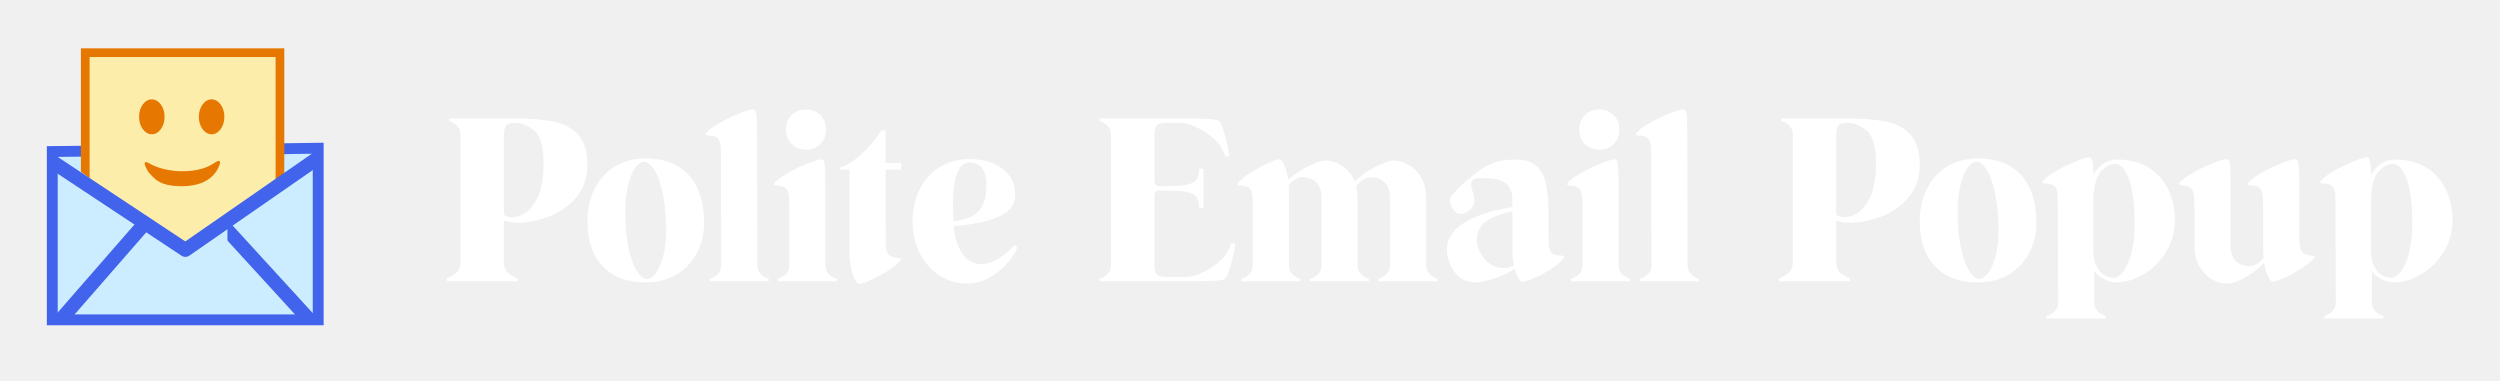
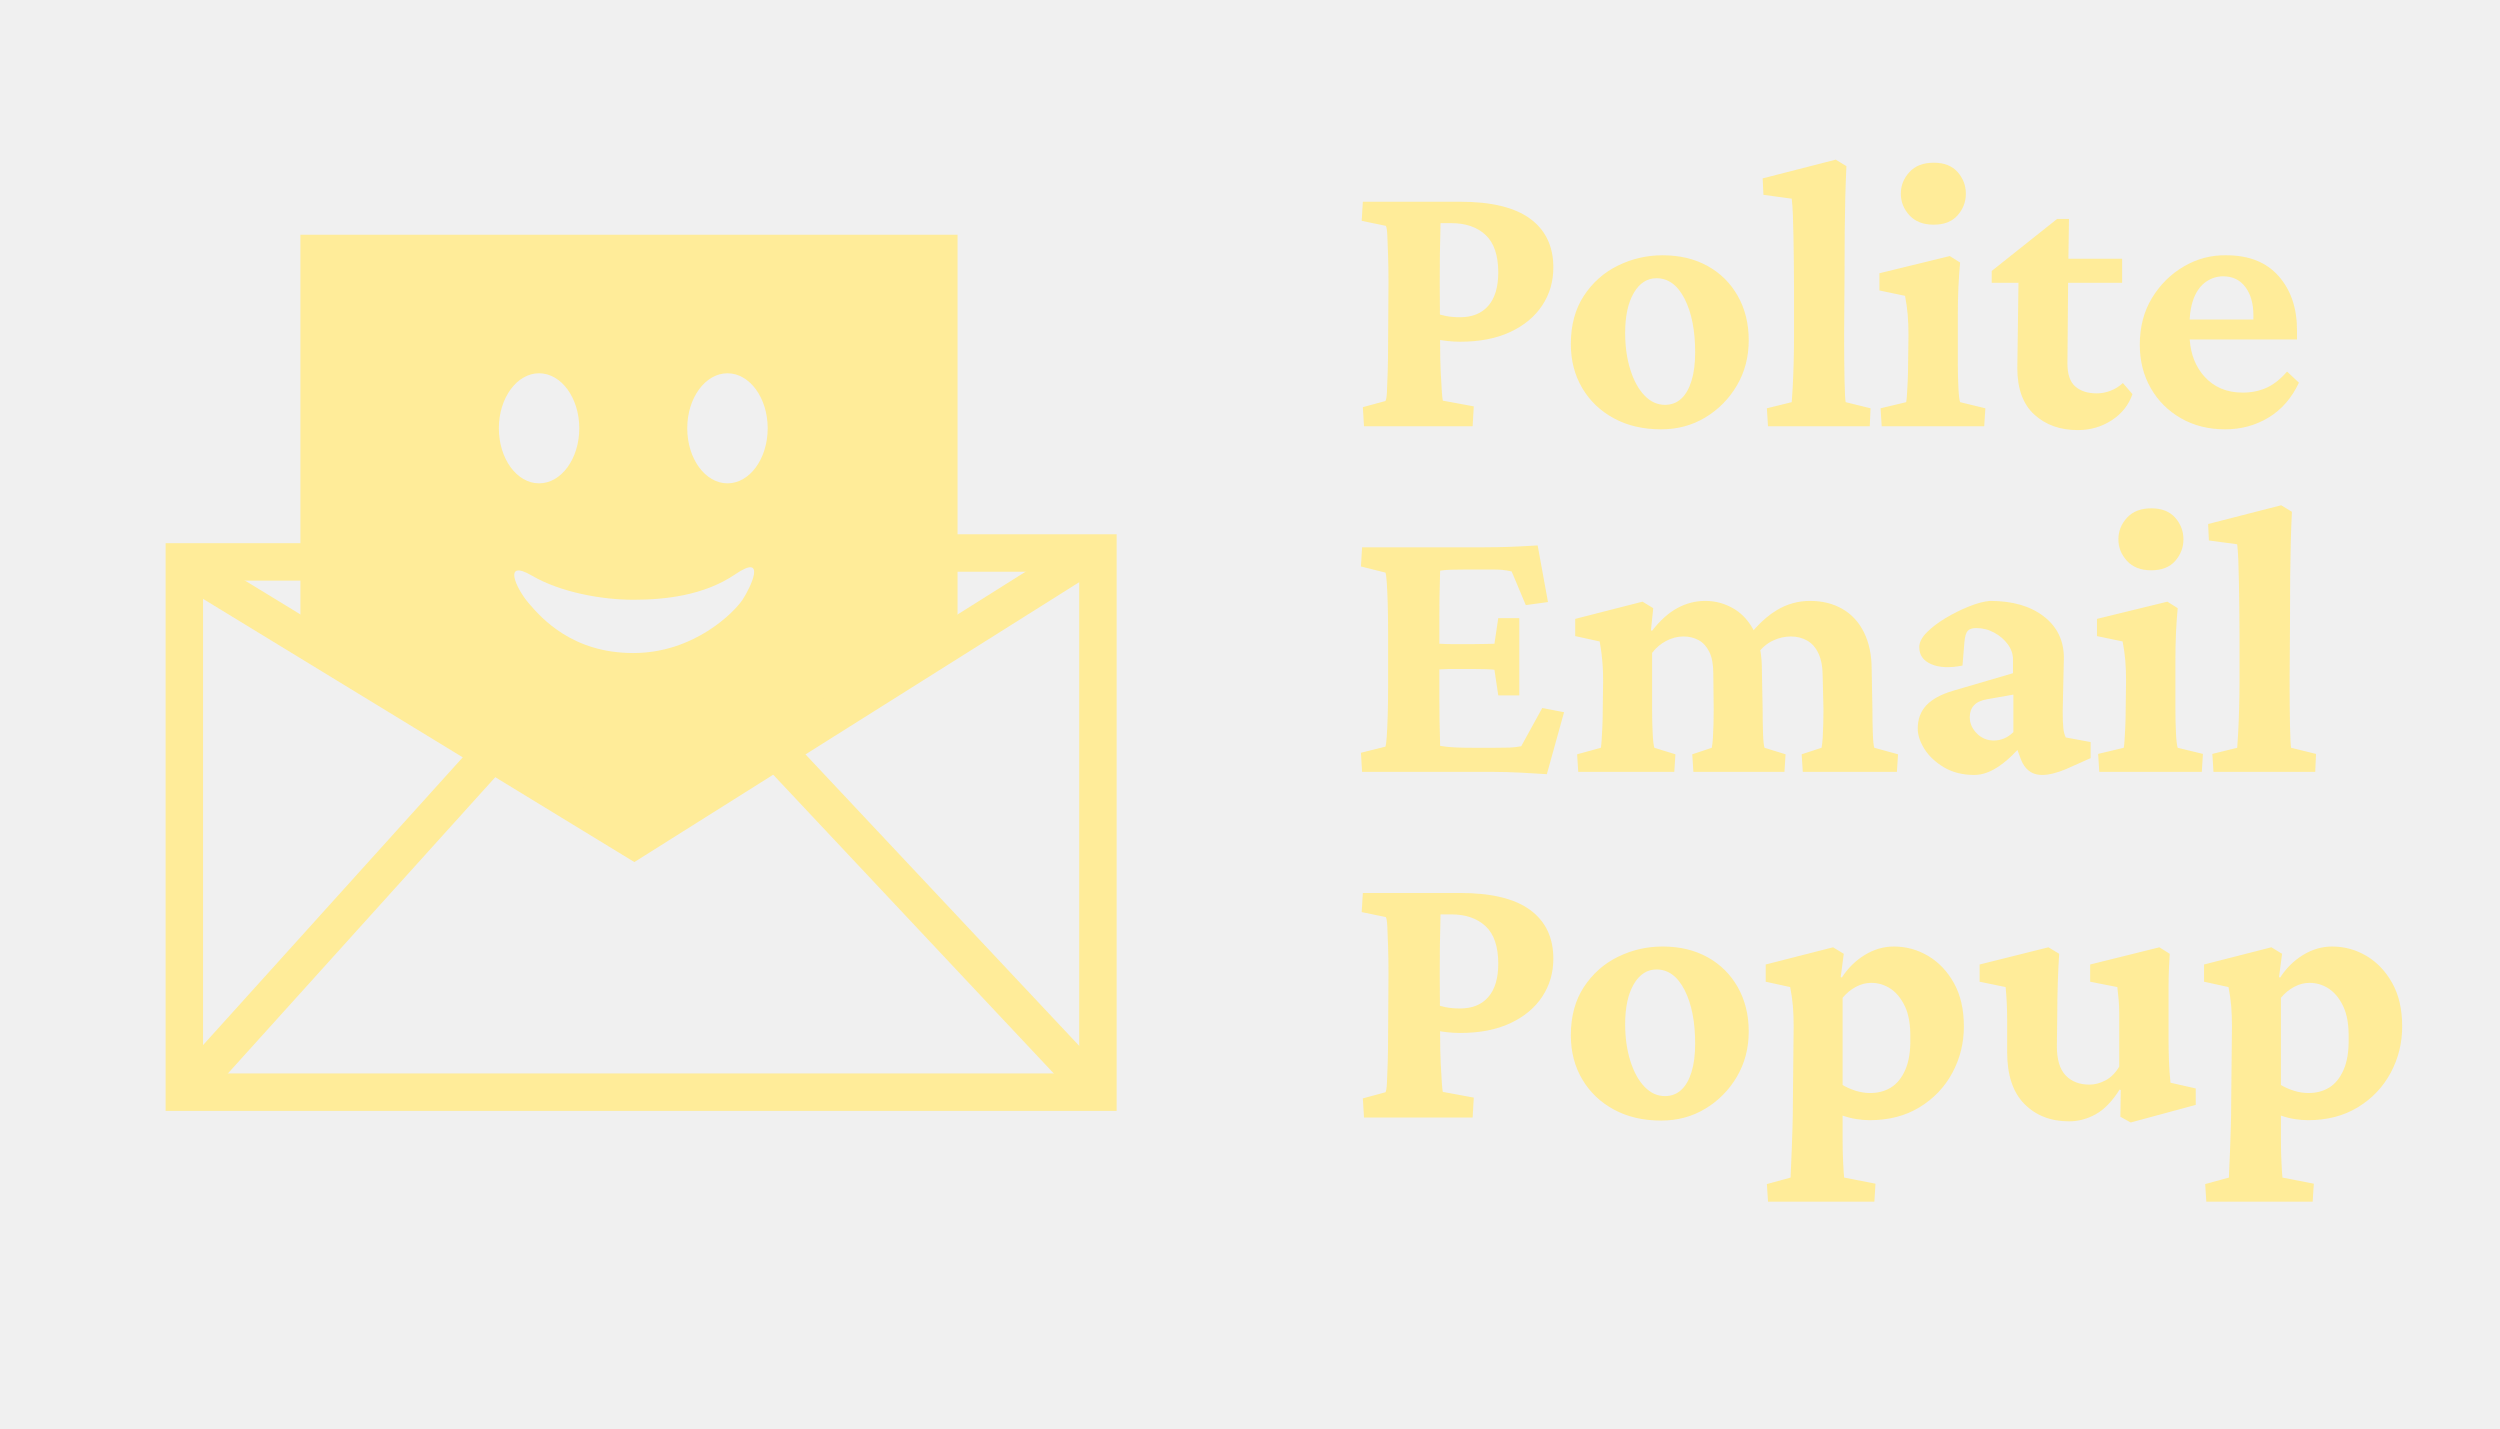
- <svg xmlns="http://www.w3.org/2000/svg" xmlns:xlink="http://www.w3.org/1999/xlink" width="526px" height="80px" viewBox="0 0 526 80" version="1.1">
-   <defs>
-     <polygon id="path-1" points="0 0.915 0 36.327 55.948 36.327 55.948 0.22" />
-   </defs>
-   <g id="Artboard-Copy-3" stroke="none" stroke-width="1" fill="none" fill-rule="evenodd">
-     <g id="Group-2-Copy" transform="translate(11, 12)">
-       <polygon id="Path-3-Copy" stroke="#4263EB" stroke-width="2.288" fill="#CCEDFF" stroke-linecap="square" points="6.50288646e-15 19.884 6.50288646e-15 55.296 55.948 55.296 55.948 19.189" />
-       <path d="M47.902,-0.915 L6.936,-0.915 L6.936,48.555 L47.902,48.555 L47.902,-0.915 Z" id="Rectangle-Copy" stroke="#E67700" stroke-width="1.83" fill="#FCEDAB" stroke-linecap="square" />
-       <polygon id="Path-5-Copy" fill="#CCEDFF" points="3.534 22.316 3.534 50.584 53.004 50.584 53.004 22.316 28.213 40.454" />
-       <g id="face" transform="translate(18.25687, 8.901693)" fill="#E67700">
-         <ellipse id="Oval" cx="2.686" cy="3.675" rx="2.686" ry="3.675" />
-         <ellipse id="Oval-Copy" cx="15.265" cy="3.675" rx="2.686" ry="3.675" />
-         <path d="M8.975,15.123 C11.042,15.123 13.686,14.854 15.799,13.413 C17.911,11.972 16.821,14.293 16.27,15.123 C15.719,15.952 14.016,18.277 8.975,18.277 C3.935,18.277 3.134,16.431 1.98,15.336 C0.842,13.365 0.917,12.756 2.205,13.51 C4.136,14.64 6.909,15.123 8.975,15.123 Z" id="Path-7" />
-       </g>
-       <g id="Group" transform="translate(0, 18.96889)">
-         <mask id="mask-2" fill="white">
-           <use xlink:href="#path-1" />
-         </mask>
-         <use id="Path-3-Copy" fill="#CCEDFF" opacity="0" xlink:href="#path-1" />
-         <polyline id="Path-4-Copy" stroke="#4263EB" stroke-width="2.945" stroke-linecap="round" stroke-linejoin="round" mask="url(#mask-2)" points="-3.041 1.048 28.005 21.604 57.658 1.048" />
-         <line x1="0.686" y1="37.545" x2="19.448" y2="16.038" id="Path-6-Copy" stroke="#4263EB" stroke-width="2.945" stroke-linecap="round" mask="url(#mask-2)" />
-         <line x1="36.749" y1="38.46" x2="56.426" y2="16.953" id="Path-6-Copy-2" stroke="#4263EB" stroke-width="2.945" stroke-linecap="round" mask="url(#mask-2)" transform="translate(46.40247, 27.74337) scale(-1, 1) translate(-46.40247, -27.74337) " />
-       </g>
+ <svg xmlns="http://www.w3.org/2000/svg" width="217px" height="124px" viewBox="0 0 217 124" version="1.1">
+   <g id="polite-logo-copy-4" stroke="none" stroke-width="1" fill="none" fill-rule="evenodd">
+     <g id="Group" transform="translate(16, 22)">
+       <path d="M65.492,0 L65.492,33.78 L39.048,50.916 L11.7,33.561 L11.7,0 L65.492,0 Z M48.451,30.059 C49.167,28.981 50.584,25.964 47.838,27.837 C45.092,29.711 41.654,30.059 38.968,30.059 C36.281,30.059 32.676,29.432 30.166,27.963 C27.656,26.494 28.738,29 29.874,30.337 C31.009,31.674 33.685,34.684 38.968,34.684 C44.25,34.684 47.734,31.138 48.451,30.059 Z M30.791,10.4 C28.863,10.4 27.3,12.539 27.3,15.177 C27.3,17.816 28.863,19.955 30.791,19.955 C32.719,19.955 34.282,17.816 34.282,15.177 C34.282,12.539 32.719,10.4 30.791,10.4 Z M47.145,10.4 C45.217,10.4 43.653,12.539 43.653,15.177 C43.653,17.816 45.217,19.955 47.145,19.955 C49.073,19.955 50.636,17.816 50.636,15.177 C50.636,12.539 49.073,10.4 47.145,10.4 Z" id="Combined-Shape" fill="#FFEC99" />
+       <polyline id="Path-2" stroke="#FFEC99" stroke-width="3.25" stroke-linecap="square" points="11.167 26.774 0 26.774 0 72.8 79.3 72.8 79.3 26 65.745 26" />
+       <polyline id="Path-3" stroke="#FFEC99" stroke-width="3.25" points="0.415 27.34 39.048 50.916 78.65 26" />
+       <line x1="1.3" y1="71.5" x2="25.35" y2="44.85" id="Path-4" stroke="#FFEC99" stroke-width="3.25" stroke-linecap="square" />
+       <line x1="52" y1="71.5" x2="78" y2="43.814" id="Path-4" stroke="#FFEC99" stroke-width="3.25" transform="translate(65, 58.11407) scale(-1, 1) translate(-65, -58.11407) " />
+       <polyline id="Path-5" stroke="#FFEC99" stroke-width="3.25" points="11.7 33.78 11.7 7.15871846e-14 65.492 7.15871846e-14 65.492 33.677" />
    </g>
-     <path d="M108.893,59.184 L108.893,58.557 C108.22,58.3 107.596,57.954 107.019,57.52 C106.443,57.086 106.107,56.386 106.01,55.421 L106.01,55.421 L106.01,46.399 C106.971,46.721 107.868,46.882 108.701,46.882 C110.879,46.882 113.113,46.455 115.403,45.603 C117.693,44.751 119.63,43.4 121.216,41.55 C122.801,39.701 123.594,37.393 123.594,34.627 C123.594,31.893 122.961,29.819 121.696,28.404 C120.431,26.988 118.734,26.056 116.604,25.605 C114.474,25.155 111.759,24.93 108.461,24.93 L108.461,24.93 L94.48,24.93 L94.48,25.461 C95.954,25.943 96.754,26.811 96.883,28.066 L96.883,28.066 L96.883,55.421 C96.786,56.386 96.45,57.086 95.874,57.52 C95.297,57.954 94.673,58.3 94,58.557 L94,58.557 L94,59.184 L108.893,59.184 Z M107.836,45.724 C107.131,45.724 106.523,45.531 106.01,45.145 L106.01,45.145 L106.01,28.741 C106.01,27.583 106.171,26.811 106.491,26.425 C106.811,26.039 107.468,25.846 108.461,25.846 C109.71,25.846 111.007,26.369 112.352,27.414 C113.697,28.46 114.37,30.784 114.37,34.386 C114.37,37.602 113.929,40.047 113.049,41.719 C112.168,43.392 111.231,44.477 110.238,44.976 C109.245,45.474 108.445,45.724 107.836,45.724 Z M135.893,59.425 C138.263,59.425 140.376,58.887 142.234,57.809 C144.092,56.732 145.541,55.228 146.582,53.298 C147.623,51.368 148.143,49.181 148.143,46.737 C148.111,42.427 147.022,39.114 144.876,36.798 C142.73,34.482 139.72,33.325 135.844,33.325 C133.474,33.325 131.361,33.871 129.503,34.965 C127.645,36.058 126.196,37.61 125.155,39.621 C124.114,41.631 123.594,43.971 123.594,46.64 C123.594,50.661 124.675,53.797 126.837,56.048 C128.999,58.3 132.017,59.425 135.893,59.425 Z M136.133,58.702 C135.524,58.702 134.9,58.268 134.259,57.399 C133.619,56.531 133.05,55.212 132.554,53.443 C132.057,51.674 131.745,49.519 131.617,46.978 C131.585,46.463 131.569,45.74 131.569,44.807 C131.569,42.491 131.769,40.521 132.169,38.897 C132.57,37.273 133.074,36.058 133.683,35.254 C134.291,34.45 134.9,34.048 135.508,34.048 C136.181,34.048 136.845,34.515 137.502,35.447 C138.159,36.38 138.727,37.787 139.207,39.669 C139.688,41.55 139.992,43.858 140.12,46.592 C140.152,46.978 140.168,47.525 140.168,48.232 C140.168,50.42 139.96,52.301 139.544,53.877 C139.127,55.453 138.607,56.651 137.982,57.471 C137.358,58.292 136.741,58.702 136.133,58.702 Z M161.739,59.184 L161.739,58.654 C160.266,58.171 159.465,57.303 159.337,56.048 L159.337,56.048 L159.289,28.355 C159.289,26.393 159.249,25.01 159.169,24.206 C159.089,23.402 158.873,23 158.52,23 C158.04,23 157.063,23.289 155.59,23.868 C154.116,24.447 152.675,25.139 151.266,25.943 C149.857,26.747 148.896,27.503 148.383,28.211 L148.383,28.211 L148.672,28.5 C149.697,28.5 150.417,28.653 150.834,28.958 C151.25,29.264 151.498,29.738 151.578,30.382 C151.658,31.025 151.698,32.151 151.698,33.759 L151.698,33.759 L151.698,37.522 L151.746,56.048 C151.618,57.303 150.818,58.171 149.344,58.654 L149.344,58.654 L149.344,59.184 L161.739,59.184 Z M169.618,31.491 C170.835,31.491 171.836,31.097 172.621,30.309 C173.405,29.521 173.798,28.5 173.798,27.246 C173.798,26.023 173.405,25.018 172.621,24.23 C171.836,23.442 170.835,23.048 169.618,23.048 C168.369,23.048 167.352,23.442 166.567,24.23 C165.783,25.018 165.39,26.023 165.39,27.246 C165.39,28.5 165.783,29.521 166.567,30.309 C167.352,31.097 168.369,31.491 169.618,31.491 Z M176.056,59.184 L176.056,58.654 C174.582,58.171 173.782,57.303 173.653,56.048 L173.653,56.048 L173.653,38.101 C173.653,36.461 173.605,35.287 173.509,34.579 C173.413,33.871 173.205,33.518 172.885,33.518 C172.404,33.518 171.428,33.807 169.954,34.386 C168.481,34.965 167.04,35.656 165.63,36.461 C164.221,37.265 163.26,38.02 162.748,38.728 L162.748,38.728 L163.036,39.018 C163.997,39.018 164.686,39.162 165.102,39.452 C165.518,39.741 165.783,40.183 165.895,40.779 C166.007,41.374 166.063,42.363 166.063,43.746 L166.063,43.746 L166.063,56.048 C165.935,57.303 165.134,58.171 163.661,58.654 L163.661,58.654 L163.661,59.184 L176.056,59.184 Z M180.764,59.763 C181.18,59.763 182.021,59.474 183.286,58.895 C184.551,58.316 185.8,57.624 187.033,56.82 C188.266,56.016 189.139,55.26 189.651,54.553 L189.651,54.553 L189.363,54.263 C188.338,54.263 187.618,54.102 187.201,53.781 C186.785,53.459 186.537,52.944 186.457,52.237 C186.377,51.529 186.337,50.291 186.337,48.522 L186.337,35.689 L189.603,35.689 L189.603,34.289 L186.337,34.289 L186.337,27.439 L185.424,27.439 C184.559,28.854 183.558,30.14 182.421,31.298 C181.284,32.456 180.195,33.381 179.154,34.072 C178.113,34.764 177.305,35.158 176.728,35.254 L176.728,35.254 L176.728,35.689 L178.746,35.689 L178.746,53.202 C178.746,54.392 178.858,55.493 179.082,56.507 C179.306,57.52 179.587,58.316 179.923,58.895 C180.259,59.474 180.539,59.763 180.764,59.763 Z M203.391,59.667 C204.961,59.667 206.474,59.289 207.931,58.533 C209.389,57.777 210.654,56.812 211.727,55.638 C212.8,54.464 213.576,53.266 214.057,52.044 L214.057,52.044 L213.48,51.513 C212.295,52.832 211.102,53.837 209.901,54.529 C208.7,55.22 207.555,55.566 206.466,55.566 C204.929,55.566 203.64,54.882 202.599,53.515 C201.558,52.148 200.909,50.178 200.653,47.605 C204.849,47.219 207.987,46.56 210.069,45.627 C212.151,44.694 213.304,43.392 213.528,41.719 C213.56,41.526 213.576,41.237 213.576,40.851 C213.576,38.599 212.671,36.806 210.862,35.471 C209.052,34.137 206.77,33.469 204.016,33.469 C201.678,33.469 199.604,34.016 197.795,35.11 C195.985,36.203 194.568,37.747 193.543,39.741 C192.518,41.735 192.005,44.035 192.005,46.64 C192.005,49.02 192.502,51.208 193.495,53.202 C194.488,55.196 195.857,56.772 197.602,57.93 C199.348,59.088 201.278,59.667 203.391,59.667 Z M200.605,46.592 C200.541,44.984 200.509,43.874 200.509,43.263 C200.509,37.216 201.678,34.193 204.016,34.193 C205.105,34.193 205.962,34.579 206.586,35.351 C207.211,36.123 207.523,37.329 207.523,38.969 C207.523,39.741 207.491,40.352 207.427,40.803 C207.235,42.282 206.786,43.424 206.082,44.228 C205.377,45.032 204.584,45.579 203.704,45.868 C202.823,46.158 201.79,46.399 200.605,46.592 Z M250.416,59.183 C252.285,59.178 253.889,59.146 255.229,59.088 C256.702,59.023 257.551,58.863 257.775,58.605 C258.095,58.284 258.495,57.295 258.976,55.638 C259.456,53.982 259.761,52.51 259.889,51.224 L259.889,51.224 L259.024,51.224 C258.608,52.703 257.783,53.974 256.55,55.035 C255.317,56.096 254.044,56.901 252.73,57.447 C251.417,57.994 250.456,58.268 249.848,58.268 L249.848,58.268 L245.332,58.268 C244.339,58.268 243.683,58.075 243.362,57.689 C243.042,57.303 242.882,56.531 242.882,55.373 L242.882,55.373 L242.882,41.044 C242.882,40.787 242.978,40.561 243.17,40.368 C243.362,40.175 243.586,40.079 243.843,40.079 L243.843,40.079 L245.044,40.079 C247.094,40.079 248.623,40.175 249.632,40.368 C250.641,40.561 251.337,40.915 251.722,41.43 C252.106,41.944 252.298,42.716 252.298,43.746 L252.298,43.746 L253.211,43.746 L253.211,35.496 L252.298,35.496 C252.298,36.525 252.106,37.297 251.722,37.811 C251.337,38.326 250.641,38.68 249.632,38.873 C248.623,39.066 247.094,39.162 245.044,39.162 L245.044,39.162 L243.843,39.162 C243.586,39.162 243.362,39.066 243.17,38.873 C242.978,38.68 242.882,38.455 242.882,38.197 L242.882,38.197 L242.882,28.741 C242.882,27.583 243.042,26.811 243.362,26.425 C243.683,26.039 244.339,25.846 245.332,25.846 L245.332,25.846 L248.599,25.846 C249.207,25.846 250.168,26.12 251.481,26.667 C252.794,27.213 254.068,28.018 255.301,29.079 C256.534,30.14 257.358,31.411 257.775,32.89 L257.775,32.89 L258.64,32.89 C258.511,31.604 258.207,30.132 257.727,28.476 C257.246,26.819 256.846,25.83 256.526,25.509 C256.302,25.251 255.453,25.091 253.98,25.026 C252.506,24.962 250.713,24.93 248.599,24.93 L248.599,24.93 L231.352,24.93 L231.352,25.461 C232.825,25.943 233.626,26.811 233.754,28.066 L233.754,28.066 L233.754,56.048 C233.626,57.303 232.825,58.171 231.352,58.654 L231.352,58.654 L231.352,59.184 L250.416,59.183 Z M273.581,59.184 L273.581,58.654 C272.107,58.171 271.307,57.303 271.179,56.048 L271.179,56.048 L271.179,40.079 C271.179,39.564 271.162,39.194 271.13,38.969 C271.579,38.423 272.059,38.004 272.572,37.715 C273.084,37.425 273.597,37.281 274.109,37.281 C275.23,37.281 276.167,37.643 276.92,38.366 C277.672,39.09 278.048,40.192 278.048,41.671 L278.048,41.671 L278.048,56.048 C277.92,57.303 277.12,58.171 275.646,58.654 L275.646,58.654 L275.646,59.184 L288.041,59.184 L288.041,58.654 C286.568,58.171 285.767,57.303 285.639,56.048 L285.639,56.048 L285.639,41.189 C285.607,40.513 285.511,39.854 285.351,39.211 C285.767,38.599 286.264,38.125 286.84,37.787 C287.417,37.45 287.977,37.281 288.522,37.281 C289.643,37.281 290.579,37.643 291.332,38.366 C292.085,39.09 292.461,40.192 292.461,41.671 L292.461,41.671 L292.461,56.048 C292.333,57.303 291.532,58.171 290.059,58.654 L290.059,58.654 L290.059,59.184 L302.454,59.184 L302.454,58.654 C300.98,58.171 300.18,57.303 300.052,56.048 L300.052,56.048 L300.052,41.189 C299.988,39.548 299.579,38.165 298.827,37.039 C298.074,35.914 297.185,35.086 296.16,34.555 C295.135,34.024 294.159,33.759 293.23,33.759 C292.493,33.759 291.252,34.193 289.506,35.061 C287.761,35.93 286.264,36.975 285.015,38.197 C284.438,36.75 283.549,35.648 282.348,34.893 C281.147,34.137 279.97,33.759 278.817,33.759 C278.113,33.759 276.96,34.153 275.358,34.941 C273.757,35.729 272.315,36.686 271.034,37.811 C270.874,36.686 270.626,35.729 270.29,34.941 C269.953,34.153 269.625,33.694 269.305,33.566 C269.049,33.437 268.28,33.662 266.999,34.241 C265.718,34.82 264.413,35.528 263.083,36.364 C261.754,37.2 260.817,37.988 260.273,38.728 L260.273,38.728 L260.561,39.018 C261.586,39.018 262.307,39.17 262.723,39.476 C263.139,39.781 263.388,40.256 263.468,40.899 C263.548,41.542 263.588,42.668 263.588,44.276 L263.588,44.276 L263.588,56.048 C263.46,57.303 262.659,58.171 261.186,58.654 L261.186,58.654 L261.186,59.184 L273.581,59.184 Z M310.477,59.425 C311.181,59.425 312.262,59.216 313.72,58.798 C315.177,58.38 316.53,57.817 317.779,57.11 C318.003,56.981 318.308,56.788 318.692,56.531 C318.884,57.27 319.108,57.882 319.365,58.364 C319.621,58.846 319.861,59.136 320.085,59.232 C320.373,59.361 321.174,59.16 322.487,58.629 C323.8,58.099 325.114,57.407 326.427,56.555 C327.74,55.702 328.637,54.874 329.117,54.07 L329.117,54.07 L328.829,53.781 C327.804,53.781 327.083,53.628 326.667,53.322 C326.251,53.017 326.002,52.542 325.922,51.899 C325.842,51.256 325.802,50.13 325.802,48.522 L325.802,44.759 C325.77,42.186 325.578,40.103 325.226,38.511 C324.873,36.919 324.193,35.697 323.184,34.844 C322.175,33.992 320.71,33.566 318.788,33.566 C317.763,33.566 316.802,33.646 315.906,33.807 C314.208,34.096 312.43,34.949 310.573,36.364 C308.715,37.779 307.034,39.323 305.528,40.996 C305.208,41.349 305.048,41.768 305.048,42.25 C305.048,42.829 305.272,43.432 305.721,44.059 C306.169,44.686 306.697,45 307.306,45 C307.69,45.032 308.115,44.92 308.579,44.662 C309.044,44.405 309.436,44.059 309.756,43.625 C310.076,43.191 310.237,42.716 310.237,42.202 C310.237,41.977 310.189,41.679 310.092,41.309 C309.996,40.939 309.932,40.674 309.9,40.513 C309.644,39.677 309.516,39.082 309.516,38.728 C309.516,38.374 309.628,38.101 309.852,37.908 C310.076,37.715 310.333,37.594 310.621,37.546 C310.909,37.498 311.326,37.474 311.87,37.474 C313.055,37.474 314.08,37.554 314.945,37.715 C315.809,37.876 316.57,38.294 317.227,38.969 C317.883,39.645 318.212,40.69 318.212,42.105 L318.212,42.105 L318.212,43.553 C315.169,44.035 312.503,44.767 310.213,45.748 C307.923,46.729 306.281,47.975 305.288,49.487 C304.712,50.387 304.423,51.401 304.423,52.526 C304.423,53.652 304.744,54.858 305.384,56.145 C306.473,58.332 308.171,59.425 310.477,59.425 Z M316.29,56.386 C315.393,56.386 314.544,56.153 313.744,55.686 C312.943,55.22 312.286,54.569 311.774,53.732 C311.069,52.607 310.717,51.481 310.717,50.355 C310.717,49.487 310.925,48.707 311.342,48.015 C311.758,47.324 312.334,46.753 313.071,46.303 C314.416,45.531 316.13,44.92 318.212,44.469 L318.212,44.469 L318.212,52.719 C318.212,53.909 318.308,54.939 318.5,55.807 C318.468,55.839 318.356,55.904 318.163,56 C317.491,56.257 316.866,56.386 316.29,56.386 Z M336.515,31.491 C337.733,31.491 338.733,31.097 339.518,30.309 C340.303,29.521 340.695,28.5 340.695,27.246 C340.695,26.023 340.303,25.018 339.518,24.23 C338.733,23.442 337.733,23.048 336.515,23.048 C335.266,23.048 334.25,23.442 333.465,24.23 C332.68,25.018 332.288,26.023 332.288,27.246 C332.288,28.5 332.68,29.521 333.465,30.309 C334.25,31.097 335.266,31.491 336.515,31.491 Z M342.953,59.184 L342.953,58.654 C341.48,58.171 340.679,57.303 340.551,56.048 L340.551,56.048 L340.551,38.101 C340.551,36.461 340.503,35.287 340.407,34.579 C340.311,33.871 340.103,33.518 339.782,33.518 C339.302,33.518 338.325,33.807 336.852,34.386 C335.378,34.965 333.937,35.656 332.528,36.461 C331.119,37.265 330.158,38.02 329.645,38.728 L329.645,38.728 L329.934,39.018 C330.895,39.018 331.583,39.162 332,39.452 C332.416,39.741 332.68,40.183 332.792,40.779 C332.904,41.374 332.96,42.363 332.96,43.746 L332.96,43.746 L332.96,56.048 C332.832,57.303 332.032,58.171 330.558,58.654 L330.558,58.654 L330.558,59.184 L342.953,59.184 Z M357.462,59.184 L357.462,58.654 C355.988,58.171 355.188,57.303 355.06,56.048 L355.06,56.048 L355.012,28.355 C355.012,26.393 354.972,25.01 354.892,24.206 C354.811,23.402 354.595,23 354.243,23 C353.763,23 352.786,23.289 351.312,23.868 C349.839,24.447 348.398,25.139 346.989,25.943 C345.579,26.747 344.619,27.503 344.106,28.211 L344.106,28.211 L344.394,28.5 C345.419,28.5 346.14,28.653 346.556,28.958 C346.973,29.264 347.221,29.738 347.301,30.382 C347.381,31.025 347.421,32.151 347.421,33.759 L347.421,33.759 L347.421,37.522 L347.469,56.048 C347.341,57.303 346.54,58.171 345.067,58.654 L345.067,58.654 L345.067,59.184 L357.462,59.184 Z M389.217,59.184 L389.217,58.557 C388.545,58.3 387.92,57.954 387.344,57.52 C386.767,57.086 386.431,56.386 386.335,55.421 L386.335,55.421 L386.335,46.399 C387.296,46.721 388.193,46.882 389.025,46.882 C391.203,46.882 393.437,46.455 395.727,45.603 C398.017,44.751 399.955,43.4 401.54,41.55 C403.126,39.701 403.918,37.393 403.918,34.627 C403.918,31.893 403.286,29.819 402.021,28.404 C400.756,26.988 399.058,26.056 396.928,25.605 C394.798,25.155 392.084,24.93 388.785,24.93 L388.785,24.93 L374.805,24.93 L374.805,25.461 C376.278,25.943 377.079,26.811 377.207,28.066 L377.207,28.066 L377.207,55.421 C377.111,56.386 376.775,57.086 376.198,57.52 C375.622,57.954 374.997,58.3 374.324,58.557 L374.324,58.557 L374.324,59.184 L389.217,59.184 Z M388.161,45.724 C387.456,45.724 386.847,45.531 386.335,45.145 L386.335,45.145 L386.335,28.741 C386.335,27.583 386.495,26.811 386.815,26.425 C387.136,26.039 387.792,25.846 388.785,25.846 C390.034,25.846 391.331,26.369 392.676,27.414 C394.022,28.46 394.694,30.784 394.694,34.386 C394.694,37.602 394.254,40.047 393.373,41.719 C392.492,43.392 391.555,44.477 390.563,44.976 C389.57,45.474 388.769,45.724 388.161,45.724 Z M416.217,59.425 C418.587,59.425 420.701,58.887 422.559,57.809 C424.416,56.732 425.865,55.228 426.906,53.298 C427.947,51.368 428.468,49.181 428.468,46.737 C428.436,42.427 427.347,39.114 425.201,36.798 C423.055,34.482 420.044,33.325 416.169,33.325 C413.799,33.325 411.685,33.871 409.827,34.965 C407.97,36.058 406.521,37.61 405.48,39.621 C404.439,41.631 403.918,43.971 403.918,46.64 C403.918,50.661 404.999,53.797 407.161,56.048 C409.323,58.3 412.342,59.425 416.217,59.425 Z M416.457,58.702 C415.849,58.702 415.224,58.268 414.584,57.399 C413.943,56.531 413.375,55.212 412.878,53.443 C412.382,51.674 412.069,49.519 411.941,46.978 C411.909,46.463 411.893,45.74 411.893,44.807 C411.893,42.491 412.093,40.521 412.494,38.897 C412.894,37.273 413.399,36.058 414.007,35.254 C414.616,34.45 415.224,34.048 415.833,34.048 C416.505,34.048 417.17,34.515 417.826,35.447 C418.483,36.38 419.051,37.787 419.532,39.669 C420.012,41.55 420.317,43.858 420.445,46.592 C420.477,46.978 420.493,47.525 420.493,48.232 C420.493,50.42 420.285,52.301 419.868,53.877 C419.452,55.453 418.931,56.651 418.307,57.471 C417.682,58.292 417.066,58.702 416.457,58.702 Z M443.024,67 L443.024,66.469 C441.551,65.987 440.75,65.118 440.622,63.864 L440.622,63.864 L440.622,56.917 C441.007,57.656 441.687,58.26 442.664,58.726 C443.641,59.192 444.466,59.425 445.138,59.425 C447.156,59.425 449.126,58.846 451.047,57.689 C452.969,56.531 454.538,54.955 455.755,52.961 C456.973,50.966 457.581,48.763 457.581,46.351 C457.581,43.874 457.093,41.663 456.116,39.717 C455.139,37.771 453.746,36.26 451.936,35.182 C450.127,34.105 448.005,33.566 445.571,33.566 C443.489,33.566 441.823,34.563 440.574,36.557 L440.574,36.557 L440.43,36.557 C440.43,34.241 440.174,33.083 439.661,33.083 C439.181,33.083 438.22,33.373 436.779,33.952 C435.338,34.531 433.92,35.222 432.527,36.026 C431.134,36.83 430.181,37.586 429.669,38.294 L429.669,38.294 L429.957,38.583 C430.982,38.583 431.702,38.736 432.119,39.042 C432.535,39.347 432.783,39.822 432.864,40.465 C432.944,41.108 432.984,42.234 432.984,43.842 L432.984,43.842 L432.984,47.605 L433.032,63.864 C432.904,65.118 432.103,65.987 430.63,66.469 L430.63,66.469 L430.63,67 L443.024,67 Z M444.706,58.461 C444.193,58.461 443.609,58.308 442.952,58.002 C442.296,57.697 441.711,57.102 441.199,56.217 C440.686,55.333 440.43,54.102 440.43,52.526 L440.43,52.526 L440.43,41.623 C440.59,38.889 441.151,37.015 442.112,36.002 C443.072,34.989 444.033,34.482 444.994,34.482 C446.179,34.482 447.164,35.56 447.949,37.715 C448.733,39.87 449.126,42.925 449.126,46.882 C449.126,49.358 448.901,51.465 448.453,53.202 C448.005,54.939 447.436,56.249 446.748,57.134 C446.059,58.018 445.378,58.461 444.706,58.461 Z M468.535,59.667 C469.495,59.667 470.745,59.249 472.282,58.412 C473.819,57.576 475.18,56.547 476.365,55.325 C476.558,56.482 476.838,57.431 477.206,58.171 C477.574,58.911 477.903,59.281 478.191,59.281 C478.607,59.281 479.448,58.991 480.713,58.412 C481.978,57.833 483.227,57.142 484.46,56.338 C485.694,55.534 486.566,54.778 487.079,54.07 L487.079,54.07 L486.791,53.781 C485.83,53.781 485.141,53.636 484.725,53.346 C484.308,53.057 484.044,52.615 483.932,52.02 C483.82,51.425 483.764,50.436 483.764,49.053 L483.764,38.053 C483.764,36.412 483.716,35.238 483.62,34.531 C483.524,33.823 483.315,33.469 482.995,33.469 C482.515,33.469 481.538,33.759 480.065,34.338 C478.591,34.917 477.15,35.608 475.741,36.412 C474.332,37.216 473.371,37.972 472.858,38.68 L472.858,38.68 L473.147,38.969 C474.107,38.969 474.796,39.114 475.212,39.404 C475.629,39.693 475.893,40.135 476.005,40.73 C476.117,41.325 476.173,42.314 476.173,43.697 L476.173,43.697 L476.173,52.719 C476.173,53.105 476.205,53.62 476.269,54.263 C475.821,54.81 475.333,55.236 474.804,55.542 C474.276,55.847 473.755,56 473.243,56 C472.122,56 471.185,55.638 470.432,54.914 C469.68,54.191 469.303,53.089 469.303,51.61 L469.303,51.61 L469.303,38.053 C469.303,36.412 469.255,35.238 469.159,34.531 C469.063,33.823 468.855,33.469 468.535,33.469 C468.054,33.469 467.077,33.759 465.604,34.338 C464.131,34.917 462.69,35.608 461.28,36.412 C459.871,37.216 458.91,37.972 458.398,38.68 L458.398,38.68 L458.686,38.969 C459.647,38.969 460.335,39.114 460.752,39.404 C461.168,39.693 461.432,40.135 461.545,40.73 C461.657,41.325 461.713,42.314 461.713,43.697 L461.713,43.697 L461.713,51.947 C461.745,53.62 462.129,55.043 462.866,56.217 C463.602,57.391 464.491,58.26 465.532,58.822 C466.573,59.385 467.574,59.667 468.535,59.667 Z M501.443,67 L501.443,66.469 C499.97,65.987 499.169,65.118 499.041,63.864 L499.041,63.864 L499.041,56.917 C499.426,57.656 500.106,58.26 501.083,58.726 C502.06,59.192 502.885,59.425 503.557,59.425 C505.575,59.425 507.545,58.846 509.466,57.689 C511.388,56.531 512.957,54.955 514.174,52.961 C515.391,50.966 516,48.763 516,46.351 C516,43.874 515.512,41.663 514.535,39.717 C513.558,37.771 512.165,36.26 510.355,35.182 C508.545,34.105 506.424,33.566 503.99,33.566 C501.908,33.566 500.242,34.563 498.993,36.557 L498.993,36.557 L498.849,36.557 C498.849,34.241 498.593,33.083 498.08,33.083 C497.6,33.083 496.639,33.373 495.198,33.952 C493.757,34.531 492.339,35.222 490.946,36.026 C489.553,36.83 488.6,37.586 488.088,38.294 L488.088,38.294 L488.376,38.583 C489.401,38.583 490.121,38.736 490.538,39.042 C490.954,39.347 491.202,39.822 491.282,40.465 C491.363,41.108 491.403,42.234 491.403,43.842 L491.403,43.842 L491.403,47.605 L491.451,63.864 C491.322,65.118 490.522,65.987 489.048,66.469 L489.048,66.469 L489.048,67 L501.443,67 Z M503.125,58.461 C502.612,58.461 502.028,58.308 501.371,58.002 C500.715,57.697 500.13,57.102 499.618,56.217 C499.105,55.333 498.849,54.102 498.849,52.526 L498.849,52.526 L498.849,41.623 C499.009,38.889 499.57,37.015 500.531,36.002 C501.491,34.989 502.452,34.482 503.413,34.482 C504.598,34.482 505.583,35.56 506.368,37.715 C507.152,39.87 507.545,42.925 507.545,46.882 C507.545,49.358 507.32,51.465 506.872,53.202 C506.424,54.939 505.855,56.249 505.167,57.134 C504.478,58.018 503.797,58.461 503.125,58.461 Z" id="PoliteEmailPopup-Copy" fill="#FFFFFF" fill-rule="nonzero" />
+     <path d="M127.824,37 L127.924,35.273 L125.234,34.775 C125.212,34.687 125.185,34.427 125.151,33.995 C125.118,33.563 125.085,32.988 125.052,32.269 C125.019,31.549 125.002,30.747 125.002,29.861 L125.002,29.861 L124.999,29.512 L125.231,29.548 L125.231,29.548 L125.6,29.596 C125.976,29.64 126.352,29.662 126.729,29.662 C128.433,29.662 129.888,29.38 131.095,28.815 C132.301,28.251 133.225,27.482 133.867,26.508 C134.509,25.534 134.83,24.438 134.83,23.221 C134.83,21.383 134.16,19.972 132.821,18.987 C131.482,18.002 129.451,17.51 126.729,17.51 L126.729,17.51 L118.295,17.51 L118.195,19.17 L120.287,19.602 C120.354,19.69 120.398,19.967 120.42,20.432 C120.442,20.896 120.464,21.483 120.486,22.191 C120.508,22.9 120.52,23.674 120.52,24.516 L120.52,24.516 L120.486,29.861 C120.486,30.747 120.475,31.549 120.453,32.269 C120.431,32.988 120.409,33.569 120.387,34.012 C120.365,34.454 120.32,34.72 120.254,34.809 L120.254,34.809 L118.295,35.34 L118.395,37 L127.824,37 Z M126.729,27.537 C126.264,27.537 125.843,27.498 125.467,27.421 C125.316,27.39 125.176,27.356 125.047,27.32 L124.985,27.301 L124.969,24.516 C124.969,23.625 124.973,22.857 124.981,22.211 L124.985,21.942 C124.996,21.245 125.007,20.686 125.019,20.266 C125.03,19.845 125.035,19.546 125.035,19.369 L125.035,19.369 L125.965,19.369 C127.227,19.369 128.223,19.712 128.953,20.398 C129.684,21.085 130.049,22.169 130.049,23.652 C130.049,24.914 129.761,25.877 129.186,26.541 C128.61,27.205 127.791,27.537 126.729,27.537 Z M144.185,37.266 C145.602,37.266 146.88,36.923 148.02,36.236 C149.16,35.55 150.073,34.626 150.759,33.464 C151.445,32.302 151.789,30.99 151.789,29.529 C151.789,28.09 151.473,26.812 150.842,25.694 C150.211,24.576 149.337,23.708 148.219,23.088 C147.101,22.468 145.801,22.158 144.318,22.158 C142.945,22.158 141.651,22.457 140.433,23.055 C139.216,23.652 138.231,24.527 137.478,25.678 C136.725,26.829 136.349,28.223 136.349,29.861 C136.349,31.3 136.681,32.578 137.345,33.696 C138.009,34.814 138.928,35.688 140.101,36.319 C141.274,36.95 142.636,37.266 144.185,37.266 Z M144.517,35.141 C143.853,35.141 143.261,34.869 142.741,34.327 C142.22,33.785 141.811,33.038 141.512,32.086 C141.213,31.134 141.064,30.072 141.064,28.898 C141.064,27.438 141.313,26.281 141.811,25.429 C142.309,24.576 142.968,24.15 143.787,24.15 C144.805,24.15 145.618,24.748 146.227,25.943 C146.836,27.139 147.14,28.688 147.14,30.592 C147.14,31.544 147.035,32.363 146.825,33.049 C146.614,33.735 146.316,34.255 145.928,34.609 C145.541,34.964 145.07,35.141 144.517,35.141 Z M162.296,37 L162.362,35.439 L160.204,34.908 C160.16,34.687 160.126,34.039 160.104,32.966 C160.082,31.892 160.071,30.581 160.071,29.031 L160.071,29.031 L160.104,24.15 C160.104,22.557 160.11,21.206 160.121,20.1 C160.132,18.993 160.148,18.002 160.171,17.128 C160.193,16.254 160.226,15.352 160.27,14.422 L160.27,14.422 L159.341,13.857 L152.999,15.484 L153.065,16.912 L155.522,17.244 C155.566,17.62 155.6,18.091 155.622,18.655 C155.644,19.22 155.661,19.851 155.672,20.548 C155.683,21.245 155.694,21.97 155.705,22.723 C155.716,23.475 155.721,24.239 155.721,25.014 L155.721,25.014 L155.721,29.197 C155.721,29.95 155.71,30.725 155.688,31.521 C155.666,32.318 155.638,33.021 155.605,33.63 C155.572,34.239 155.544,34.665 155.522,34.908 L155.522,34.908 L153.364,35.439 L153.464,37 L162.296,37 Z M167.847,19.502 C168.755,19.502 169.446,19.231 169.922,18.688 C170.398,18.146 170.636,17.521 170.636,16.812 C170.636,16.104 170.398,15.479 169.922,14.937 C169.446,14.394 168.755,14.123 167.847,14.123 C166.94,14.123 166.237,14.394 165.739,14.937 C165.241,15.479 164.992,16.104 164.992,16.812 C164.992,17.521 165.241,18.146 165.739,18.688 C166.237,19.231 166.94,19.502 167.847,19.502 Z M172.23,37 L172.33,35.439 L170.138,34.908 C170.072,34.731 170.022,34.311 169.989,33.646 C169.956,32.982 169.939,32.285 169.939,31.555 L169.939,31.555 L169.939,27.371 C169.939,26.464 169.956,25.65 169.989,24.931 C170.022,24.211 170.072,23.497 170.138,22.789 L170.138,22.789 L169.242,22.225 L163.132,23.719 L163.132,25.213 L165.357,25.678 C165.468,26.253 165.545,26.801 165.589,27.321 C165.634,27.841 165.656,28.434 165.656,29.098 L165.656,29.098 L165.623,31.588 C165.623,32.119 165.611,32.623 165.589,33.099 C165.567,33.575 165.545,33.973 165.523,34.294 C165.501,34.615 165.479,34.82 165.457,34.908 L165.457,34.908 L163.232,35.439 L163.332,37 L172.23,37 Z M180.35,37.332 C181.434,37.332 182.414,37.05 183.288,36.485 C184.163,35.921 184.766,35.163 185.098,34.211 L185.098,34.211 L184.268,33.248 C183.958,33.536 183.604,33.757 183.205,33.912 C182.807,34.067 182.408,34.145 182.01,34.145 C181.213,34.145 180.588,33.945 180.134,33.547 C179.68,33.148 179.453,32.484 179.453,31.555 L179.453,31.555 L179.512,24.549 L184.201,24.549 L184.201,22.457 L179.537,22.458 L179.586,19.004 L178.557,19.004 L172.879,23.52 L172.879,24.549 L175.203,24.549 L175.104,31.953 C175.104,33.746 175.596,35.091 176.581,35.987 C177.566,36.884 178.822,37.332 180.35,37.332 Z M193.138,37.266 C194.532,37.266 195.794,36.923 196.923,36.236 C198.052,35.55 198.926,34.543 199.546,33.215 L199.546,33.215 L198.517,32.252 C197.941,32.916 197.344,33.386 196.724,33.663 C196.104,33.94 195.418,34.078 194.665,34.078 C193.271,34.078 192.153,33.602 191.312,32.65 C190.583,31.825 190.17,30.784 190.072,29.527 L190.068,29.463 L199.38,29.463 L199.38,28.666 C199.38,26.74 198.849,25.174 197.786,23.968 C196.724,22.761 195.208,22.158 193.238,22.158 C191.932,22.136 190.709,22.457 189.569,23.121 C188.429,23.785 187.504,24.698 186.796,25.86 C186.088,27.022 185.734,28.378 185.734,29.928 C185.734,31.322 186.049,32.573 186.68,33.68 C187.311,34.786 188.185,35.661 189.303,36.303 C190.421,36.945 191.699,37.266 193.138,37.266 Z M195.594,27.737 L190.063,27.737 L190.069,27.624 C190.107,27.037 190.201,26.521 190.352,26.077 L190.432,25.86 C190.686,25.229 191.041,24.759 191.494,24.449 C191.948,24.139 192.441,23.984 192.972,23.984 C193.791,23.984 194.433,24.294 194.898,24.914 C195.363,25.534 195.595,26.353 195.595,27.371 L195.595,27.371 L195.594,27.737 Z M134.266,67.199 L135.76,61.82 L133.867,61.455 L132.041,64.775 C131.886,64.798 131.737,64.82 131.593,64.842 C131.449,64.864 131.239,64.881 130.962,64.892 C130.685,64.903 130.259,64.908 129.684,64.908 L129.684,64.908 L127.924,64.908 C127.26,64.908 126.706,64.897 126.264,64.875 C125.821,64.853 125.4,64.809 125.002,64.742 C125.002,64.543 124.996,64.261 124.985,63.896 C124.974,63.53 124.963,63.071 124.952,62.518 C124.941,61.964 124.936,61.333 124.936,60.625 L124.936,60.625 L124.935,58.105 L124.985,58.102 C125.214,58.087 125.45,58.077 125.694,58.072 L126.064,58.068 L127.824,58.068 C128.267,58.068 128.654,58.074 128.986,58.085 C129.318,58.096 129.562,58.113 129.717,58.135 L129.717,58.135 L130.049,60.359 L131.875,60.359 L131.875,53.652 L130.049,53.652 L129.717,55.877 C129.562,55.877 129.318,55.882 128.986,55.894 C128.654,55.905 128.267,55.91 127.824,55.91 L127.824,55.91 L126.064,55.91 C125.688,55.91 125.328,55.899 124.985,55.877 L124.985,55.877 L124.935,55.874 L124.936,53.652 C124.936,53.025 124.939,52.467 124.947,51.978 L124.952,51.693 C124.963,51.14 124.974,50.686 124.985,50.332 C124.996,49.978 125.002,49.712 125.002,49.535 C125.245,49.491 125.561,49.463 125.948,49.452 C126.336,49.441 126.74,49.436 127.16,49.436 L127.16,49.436 L129.684,49.436 C129.949,49.436 130.198,49.447 130.431,49.469 C130.663,49.491 130.923,49.535 131.211,49.602 L131.211,49.602 L132.439,52.523 L134.365,52.258 L133.469,47.344 C133.048,47.366 132.534,47.394 131.925,47.427 C131.316,47.46 130.696,47.482 130.065,47.493 C129.435,47.504 128.898,47.51 128.455,47.51 L118.229,47.51 L118.129,49.17 L120.254,49.701 C120.298,49.79 120.337,50.066 120.37,50.531 C120.403,50.996 120.431,51.599 120.453,52.341 C120.475,53.082 120.486,53.918 120.486,54.848 L120.486,54.848 L120.486,59.695 C120.486,60.581 120.475,61.394 120.453,62.136 C120.431,62.877 120.403,63.48 120.37,63.945 C120.337,64.41 120.298,64.698 120.254,64.809 L120.254,64.809 L118.129,65.34 L118.229,67 L129.65,67 C130.359,67 131.15,67.022 132.024,67.066 C132.899,67.111 133.646,67.155 134.266,67.199 L134.266,67.199 Z M145.327,67 L145.427,65.473 L143.601,64.908 C143.534,64.731 143.484,64.311 143.451,63.646 C143.418,62.982 143.401,62.285 143.401,61.555 L143.401,61.555 L143.401,56.674 C143.733,56.231 144.143,55.882 144.63,55.628 C145.117,55.373 145.615,55.246 146.124,55.246 C146.611,55.246 147.048,55.351 147.436,55.562 C147.823,55.772 148.133,56.109 148.365,56.574 C148.598,57.039 148.714,57.67 148.714,58.467 L148.714,58.467 L148.747,61.588 C148.747,61.986 148.742,62.407 148.731,62.85 C148.719,63.292 148.703,63.691 148.681,64.045 C148.659,64.399 148.625,64.687 148.581,64.908 L148.581,64.908 L146.888,65.473 L146.987,67 L154.89,67 L154.989,65.473 L153.163,64.908 C153.097,64.731 153.052,64.311 153.03,63.646 C153.008,62.982 152.997,62.285 152.997,61.555 L152.997,61.555 L152.931,58.135 C152.931,57.563 152.891,57.034 152.813,56.549 L152.793,56.444 L152.953,56.271 C153.179,56.043 153.428,55.853 153.701,55.701 L153.91,55.595 C154.408,55.362 154.923,55.246 155.454,55.246 C155.963,55.246 156.428,55.362 156.849,55.595 C157.269,55.827 157.601,56.203 157.845,56.724 C158.088,57.244 158.21,57.924 158.21,58.766 L158.21,58.766 L158.276,61.588 C158.276,61.964 158.271,62.374 158.26,62.816 C158.249,63.259 158.232,63.663 158.21,64.028 C158.188,64.394 158.155,64.687 158.11,64.908 L158.11,64.908 L156.384,65.473 L156.483,67 L164.651,67 L164.751,65.473 L162.692,64.908 C162.626,64.731 162.582,64.311 162.56,63.646 C162.538,62.982 162.526,62.285 162.526,61.555 L162.526,61.555 L162.46,58.102 C162.46,56.862 162.239,55.794 161.796,54.897 C161.353,54.001 160.728,53.32 159.92,52.855 C159.112,52.391 158.177,52.158 157.114,52.158 C156.074,52.158 155.106,52.429 154.209,52.972 C153.582,53.351 152.978,53.858 152.4,54.493 L152.215,54.702 L152.109,54.509 C151.723,53.845 151.24,53.323 150.662,52.942 L150.441,52.806 C149.688,52.374 148.88,52.158 148.017,52.158 C147.176,52.158 146.373,52.363 145.609,52.772 C144.846,53.182 144.11,53.84 143.401,54.748 L143.401,54.748 L143.302,54.715 L143.501,52.789 L142.571,52.225 L136.728,53.719 L136.728,55.213 L138.853,55.678 C138.919,56.054 138.974,56.425 139.019,56.79 C139.063,57.155 139.096,57.521 139.118,57.886 C139.14,58.251 139.151,58.655 139.151,59.098 L139.151,59.098 L139.118,61.588 C139.118,62.119 139.107,62.623 139.085,63.099 C139.063,63.575 139.041,63.973 139.019,64.294 C138.996,64.615 138.974,64.82 138.952,64.908 L138.952,64.908 L136.894,65.473 L136.993,67 L145.327,67 Z M177.25,67.266 C177.56,67.266 177.887,67.221 178.23,67.133 C178.573,67.044 178.933,66.923 179.309,66.768 L179.309,66.768 L181.467,65.805 L181.467,64.41 L179.309,64.012 C179.198,63.79 179.126,63.508 179.093,63.165 C179.06,62.822 179.043,62.34 179.043,61.721 L179.043,61.721 L179.143,57.105 C179.143,55.6 178.562,54.399 177.4,53.503 C176.238,52.606 174.683,52.158 172.735,52.158 C172.203,52.202 171.595,52.363 170.909,52.64 C170.222,52.916 169.553,53.248 168.9,53.636 C168.247,54.023 167.699,54.438 167.256,54.881 C166.813,55.324 166.592,55.755 166.592,56.176 C166.592,56.862 166.941,57.354 167.638,57.653 C168.335,57.952 169.237,57.991 170.344,57.77 L170.344,57.77 L170.51,55.744 C170.554,55.257 170.648,54.931 170.792,54.765 C170.936,54.599 171.185,54.516 171.539,54.516 C172.093,54.516 172.613,54.648 173.1,54.914 C173.587,55.18 173.98,55.517 174.279,55.927 C174.577,56.336 174.727,56.773 174.727,57.238 L174.727,57.238 L174.727,58.434 L169.514,59.961 C168.474,60.271 167.704,60.691 167.206,61.223 C166.708,61.754 166.459,62.429 166.459,63.248 C166.459,63.801 166.653,64.388 167.04,65.008 C167.428,65.628 167.992,66.159 168.734,66.602 C169.475,67.044 170.355,67.266 171.373,67.266 C172.037,67.266 172.729,67.028 173.449,66.552 C173.988,66.195 174.518,65.735 175.039,65.173 L175.111,65.092 L175.424,65.938 C175.755,66.764 176.307,67.205 177.081,67.26 L177.25,67.266 Z M173.067,64.277 C172.491,64.277 171.999,64.073 171.589,63.663 C171.18,63.254 170.975,62.783 170.975,62.252 C170.975,61.831 171.097,61.488 171.34,61.223 C171.584,60.957 171.971,60.78 172.502,60.691 L172.502,60.691 L174.76,60.293 L174.76,63.547 C174.517,63.79 174.251,63.973 173.963,64.095 C173.675,64.216 173.377,64.277 173.067,64.277 Z M186.733,49.502 C187.641,49.502 188.332,49.231 188.808,48.688 C189.284,48.146 189.522,47.521 189.522,46.812 C189.522,46.104 189.284,45.479 188.808,44.937 C188.332,44.394 187.641,44.123 186.733,44.123 C185.826,44.123 185.123,44.394 184.625,44.937 C184.127,45.479 183.878,46.104 183.878,46.812 C183.878,47.521 184.127,48.146 184.625,48.688 C185.123,49.231 185.826,49.502 186.733,49.502 Z M191.116,67 L191.216,65.439 L189.024,64.908 C188.958,64.731 188.908,64.311 188.875,63.646 C188.842,62.982 188.825,62.285 188.825,61.555 L188.825,61.555 L188.825,57.371 C188.825,56.464 188.842,55.65 188.875,54.931 C188.908,54.211 188.958,53.497 189.024,52.789 L189.024,52.789 L188.128,52.225 L182.018,53.719 L182.018,55.213 L184.243,55.678 C184.354,56.253 184.431,56.801 184.475,57.321 C184.52,57.841 184.542,58.434 184.542,59.098 L184.542,59.098 L184.509,61.588 C184.509,62.119 184.497,62.623 184.475,63.099 C184.453,63.575 184.431,63.973 184.409,64.294 C184.387,64.615 184.365,64.82 184.342,64.908 L184.342,64.908 L182.118,65.439 L182.217,67 L191.116,67 Z M200.962,67 L201.029,65.439 L198.87,64.908 C198.826,64.687 198.793,64.039 198.771,62.966 C198.749,61.892 198.738,60.581 198.738,59.031 L198.738,59.031 L198.771,54.15 C198.771,52.557 198.776,51.206 198.787,50.1 C198.799,48.993 198.815,48.002 198.837,47.128 C198.859,46.254 198.893,45.352 198.937,44.422 L198.937,44.422 L198.007,43.857 L191.665,45.484 L191.732,46.912 L194.189,47.244 C194.233,47.62 194.266,48.091 194.288,48.655 C194.311,49.22 194.327,49.851 194.338,50.548 C194.349,51.245 194.36,51.97 194.371,52.723 C194.383,53.475 194.388,54.239 194.388,55.014 L194.388,55.014 L194.388,59.197 C194.388,59.95 194.377,60.725 194.355,61.521 C194.333,62.318 194.305,63.021 194.272,63.63 C194.239,64.239 194.211,64.665 194.189,64.908 L194.189,64.908 L192.031,65.439 L192.13,67 L200.962,67 Z M127.824,97 L127.924,95.273 L125.234,94.775 C125.212,94.687 125.185,94.427 125.151,93.995 C125.118,93.563 125.085,92.988 125.052,92.269 C125.019,91.549 125.002,90.747 125.002,89.861 L125.002,89.861 L124.999,89.512 L125.231,89.548 L125.231,89.548 L125.6,89.596 C125.976,89.64 126.352,89.662 126.729,89.662 C128.433,89.662 129.888,89.38 131.095,88.815 C132.301,88.251 133.225,87.482 133.867,86.508 C134.509,85.534 134.83,84.438 134.83,83.221 C134.83,81.383 134.16,79.972 132.821,78.987 C131.482,78.002 129.451,77.51 126.729,77.51 L126.729,77.51 L118.295,77.51 L118.195,79.17 L120.287,79.602 C120.354,79.69 120.398,79.967 120.42,80.432 C120.442,80.896 120.464,81.483 120.486,82.191 C120.508,82.9 120.52,83.674 120.52,84.516 L120.52,84.516 L120.486,89.861 C120.486,90.747 120.475,91.549 120.453,92.269 C120.431,92.988 120.409,93.569 120.387,94.012 C120.365,94.454 120.32,94.72 120.254,94.809 L120.254,94.809 L118.295,95.34 L118.395,97 L127.824,97 Z M126.729,87.537 C126.264,87.537 125.843,87.498 125.467,87.421 C125.316,87.39 125.176,87.356 125.047,87.32 L124.985,87.301 L124.969,84.516 C124.969,83.625 124.973,82.857 124.981,82.211 L124.985,81.942 C124.996,81.245 125.007,80.686 125.019,80.266 C125.03,79.845 125.035,79.546 125.035,79.369 L125.035,79.369 L125.965,79.369 C127.227,79.369 128.223,79.712 128.953,80.398 C129.684,81.085 130.049,82.169 130.049,83.652 C130.049,84.914 129.761,85.877 129.186,86.541 C128.61,87.205 127.791,87.537 126.729,87.537 Z M144.185,97.266 C145.602,97.266 146.88,96.923 148.02,96.236 C149.16,95.55 150.073,94.626 150.759,93.464 C151.445,92.302 151.789,90.99 151.789,89.529 C151.789,88.09 151.473,86.812 150.842,85.694 C150.211,84.576 149.337,83.708 148.219,83.088 C147.101,82.468 145.801,82.158 144.318,82.158 C142.945,82.158 141.651,82.457 140.433,83.055 C139.216,83.652 138.231,84.527 137.478,85.678 C136.725,86.829 136.349,88.223 136.349,89.861 C136.349,91.3 136.681,92.578 137.345,93.696 C138.009,94.814 138.928,95.688 140.101,96.319 C141.274,96.95 142.636,97.266 144.185,97.266 Z M144.517,95.141 C143.853,95.141 143.261,94.869 142.741,94.327 C142.22,93.785 141.811,93.038 141.512,92.086 C141.213,91.134 141.064,90.072 141.064,88.898 C141.064,87.438 141.313,86.281 141.811,85.429 C142.309,84.576 142.968,84.15 143.787,84.15 C144.805,84.15 145.618,84.748 146.227,85.943 C146.836,87.139 147.14,88.688 147.14,90.592 C147.14,91.544 147.035,92.363 146.825,93.049 C146.614,93.735 146.316,94.255 145.928,94.609 C145.541,94.964 145.07,95.141 144.517,95.141 Z M162.694,104.305 L162.794,102.744 L160.071,102.213 C160.049,102.036 160.021,101.626 159.988,100.984 C159.955,100.342 159.938,99.656 159.938,98.926 L159.938,98.926 L159.938,96.834 C160.315,96.967 160.707,97.066 161.117,97.133 C161.526,97.199 161.919,97.232 162.296,97.232 C163.956,97.232 165.4,96.856 166.629,96.104 C167.857,95.351 168.803,94.355 169.468,93.115 C170.132,91.876 170.464,90.536 170.464,89.098 C170.464,87.615 170.176,86.358 169.6,85.329 C169.025,84.3 168.278,83.514 167.359,82.972 C166.44,82.429 165.45,82.158 164.387,82.158 C163.502,82.158 162.661,82.402 161.864,82.889 C161.067,83.376 160.403,84.029 159.872,84.848 L159.872,84.848 L159.772,84.814 L160.038,82.789 L159.108,82.225 L153.264,83.719 L153.264,85.213 L155.389,85.678 C155.5,86.253 155.578,86.801 155.622,87.321 C155.666,87.841 155.688,88.423 155.688,89.064 L155.688,89.064 L155.622,95.672 C155.622,96.402 155.611,97.133 155.589,97.863 C155.566,98.594 155.544,99.258 155.522,99.855 C155.5,100.453 155.478,100.962 155.456,101.383 C155.434,101.803 155.423,102.08 155.423,102.213 L155.423,102.213 L153.364,102.777 L153.464,104.305 L162.694,104.305 Z M162.329,94.875 C161.908,94.875 161.488,94.809 161.067,94.676 C160.647,94.543 160.27,94.377 159.938,94.178 L159.938,94.178 L159.938,86.607 C160.27,86.209 160.652,85.894 161.084,85.661 C161.515,85.429 161.964,85.312 162.428,85.312 C163.026,85.312 163.579,85.479 164.089,85.811 C164.598,86.143 165.018,86.657 165.35,87.354 C165.682,88.052 165.837,88.976 165.815,90.127 C165.837,91.234 165.693,92.141 165.384,92.85 C165.074,93.558 164.659,94.073 164.138,94.394 C163.618,94.715 163.015,94.875 162.329,94.875 Z M184.945,97.432 L190.59,95.904 L190.59,94.477 L188.398,93.979 C188.332,93.337 188.288,92.711 188.265,92.103 C188.243,91.494 188.232,90.924 188.232,90.393 L188.232,90.393 L188.232,85.645 C188.232,85.047 188.243,84.516 188.265,84.051 C188.288,83.586 188.31,83.165 188.332,82.789 L188.332,82.789 L187.435,82.225 L181.426,83.719 L181.426,85.213 L183.783,85.678 C183.827,86.054 183.866,86.425 183.899,86.79 C183.932,87.155 183.949,87.543 183.949,87.952 L183.949,87.952 L183.949,92.584 C183.617,93.137 183.219,93.536 182.754,93.779 C182.289,94.023 181.824,94.145 181.359,94.145 C180.496,94.145 179.81,93.879 179.301,93.348 C178.791,92.816 178.537,91.975 178.537,90.824 L178.537,90.824 L178.57,88.035 C178.57,87.061 178.587,86.109 178.62,85.18 C178.653,84.25 178.692,83.453 178.736,82.789 L178.736,82.789 L177.806,82.225 L171.83,83.719 L171.83,85.213 L174.088,85.678 C174.132,86.143 174.165,86.607 174.187,87.072 C174.209,87.537 174.221,88.013 174.221,88.5 L174.221,88.5 L174.221,91.322 C174.221,93.314 174.719,94.814 175.715,95.821 C176.711,96.828 178.006,97.332 179.599,97.332 C180.396,97.332 181.165,97.127 181.907,96.718 C182.649,96.308 183.34,95.594 183.982,94.576 L183.982,94.576 L184.082,94.609 L184.049,96.934 L184.945,97.432 Z M200.74,104.305 L200.839,102.744 L198.117,102.213 C198.095,102.036 198.067,101.626 198.034,100.984 C198.001,100.342 197.984,99.656 197.984,98.926 L197.984,98.926 L197.984,96.834 C198.36,96.967 198.753,97.066 199.163,97.133 C199.572,97.199 199.965,97.232 200.341,97.232 C202.002,97.232 203.446,96.856 204.674,96.104 C205.903,95.351 206.849,94.355 207.513,93.115 C208.177,91.876 208.509,90.536 208.509,89.098 C208.509,87.615 208.222,86.358 207.646,85.329 C207.071,84.3 206.323,83.514 205.405,82.972 C204.486,82.429 203.496,82.158 202.433,82.158 C201.548,82.158 200.707,82.402 199.91,82.889 C199.113,83.376 198.449,84.029 197.918,84.848 L197.918,84.848 L197.818,84.814 L198.084,82.789 L197.154,82.225 L191.31,83.719 L191.31,85.213 L193.435,85.678 C193.546,86.253 193.623,86.801 193.668,87.321 C193.712,87.841 193.734,88.423 193.734,89.064 L193.734,89.064 L193.668,95.672 C193.668,96.402 193.656,97.133 193.634,97.863 C193.612,98.594 193.59,99.258 193.568,99.855 C193.546,100.453 193.524,100.962 193.502,101.383 C193.479,101.803 193.468,102.08 193.468,102.213 L193.468,102.213 L191.41,102.777 L191.509,104.305 L200.74,104.305 Z M200.375,94.875 C199.954,94.875 199.533,94.809 199.113,94.676 C198.692,94.543 198.316,94.377 197.984,94.178 L197.984,94.178 L197.984,86.607 C198.316,86.209 198.698,85.894 199.129,85.661 C199.561,85.429 200.009,85.312 200.474,85.312 C201.072,85.312 201.625,85.479 202.134,85.811 C202.643,86.143 203.064,86.657 203.396,87.354 C203.728,88.052 203.883,88.976 203.861,90.127 C203.883,91.234 203.739,92.141 203.429,92.85 C203.119,93.558 202.704,94.073 202.184,94.394 C201.664,94.715 201.061,94.875 200.375,94.875 Z" id="PoliteEmailPopup" fill="#FFEC99" fill-rule="nonzero" />
  </g>
</svg>
